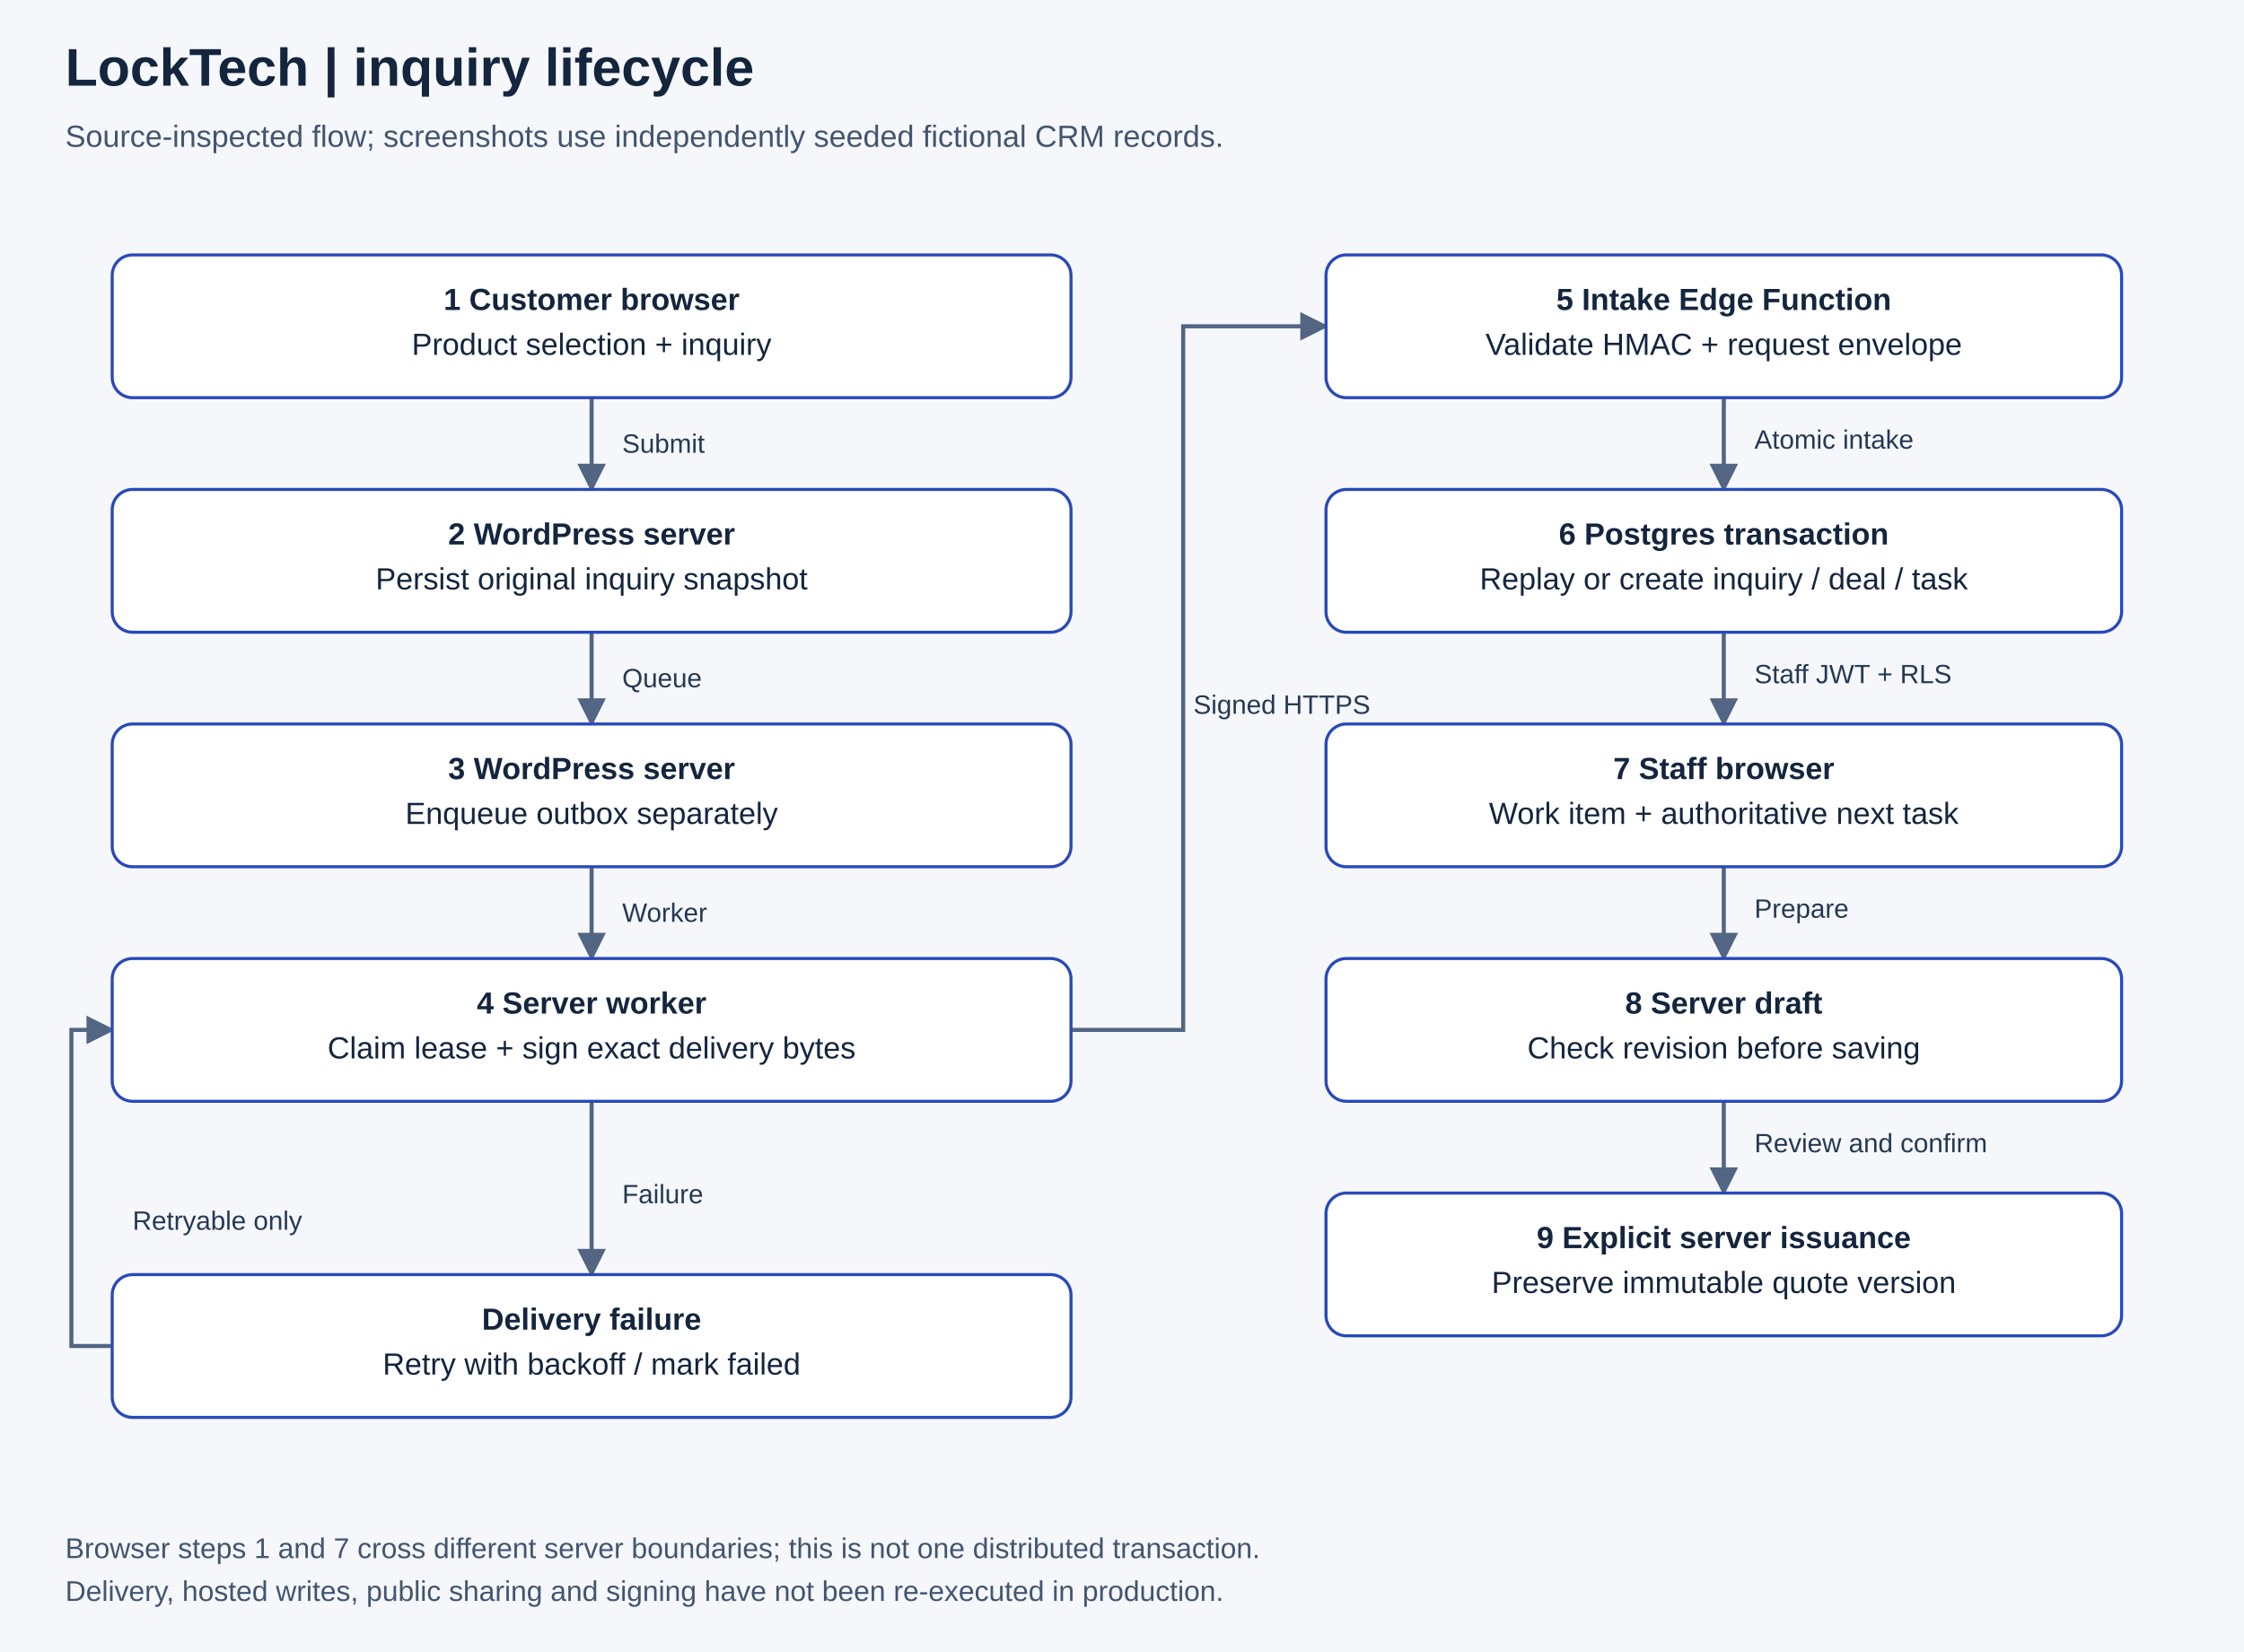
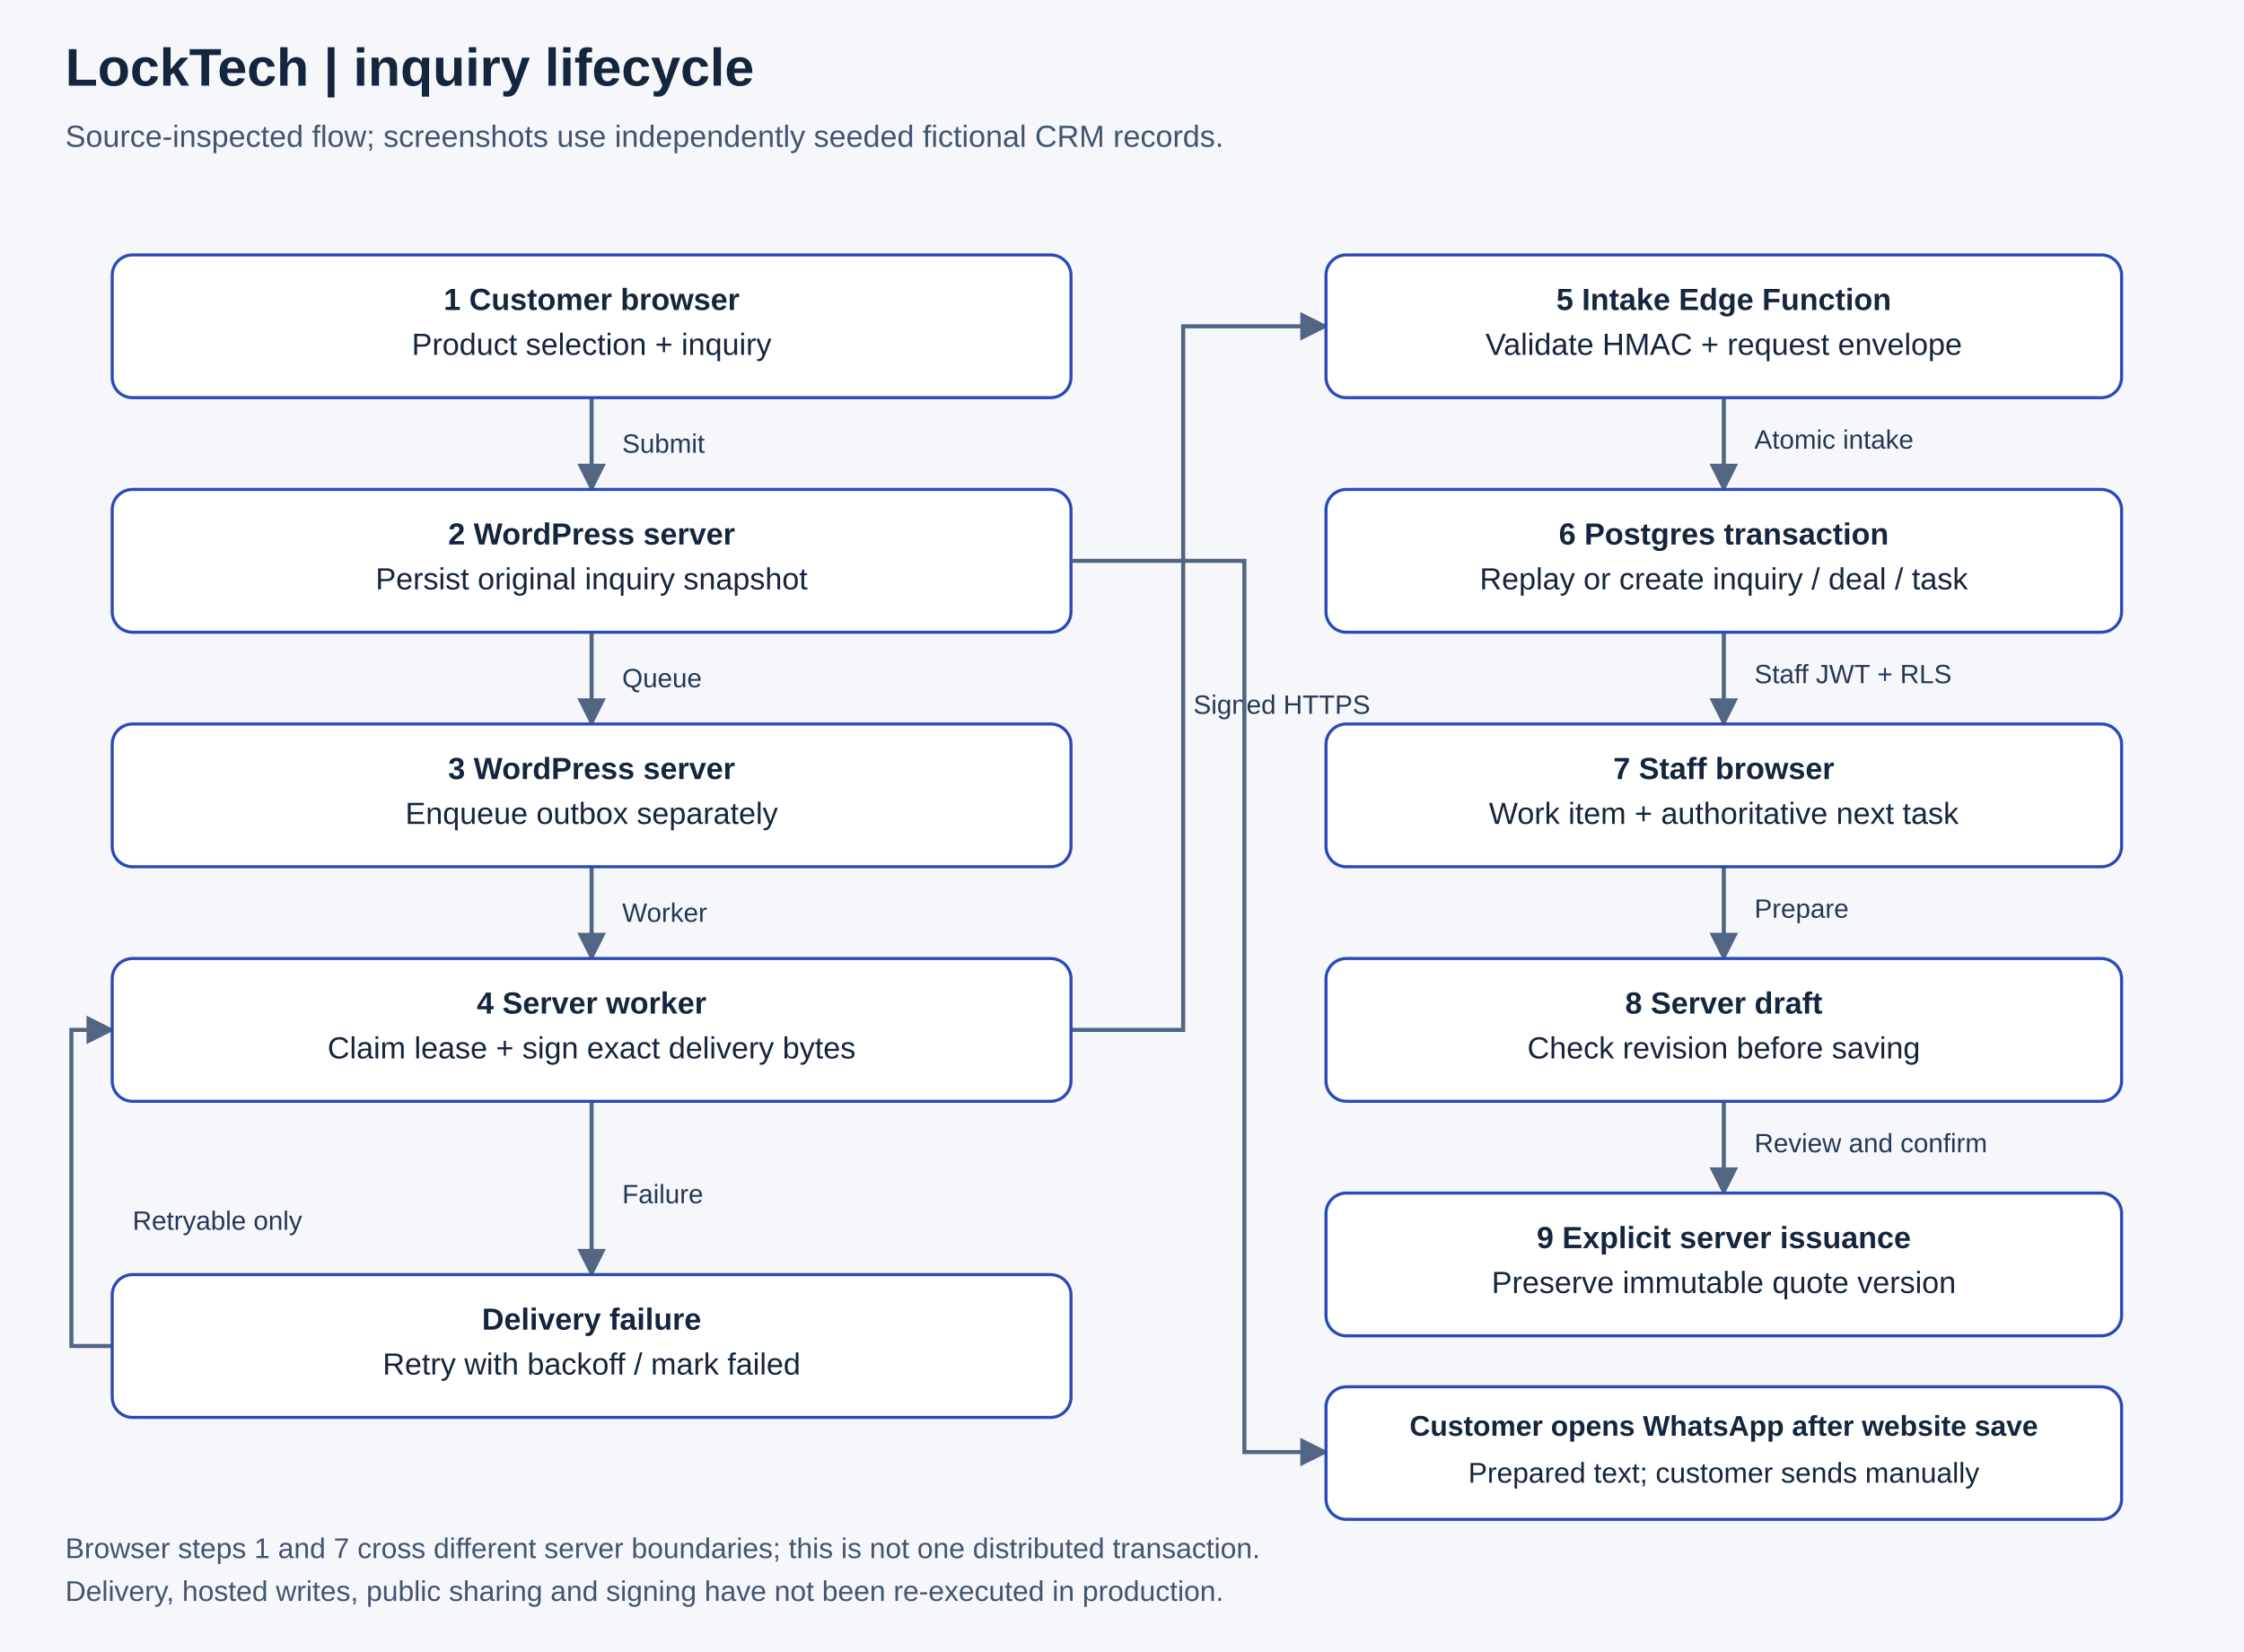
<svg xmlns="http://www.w3.org/2000/svg" width="1100" height="810" viewBox="0 0 1100 810" role="img" aria-labelledby="title desc">
  <defs>
    <marker id="arrow" viewBox="0 0 10 10" refX="9" refY="5" markerWidth="7" markerHeight="7" orient="auto-start-reverse">
      <path d="M0 0L10 5L0 10z" fill="#526582" />
    </marker>
  </defs>
  <rect width="1100" height="810" fill="#f5f7fb" />
  <text x="32" y="42" font-family="Arial,sans-serif" font-size="26" font-weight="700" fill="#14253e">LockTech | inquiry lifecycle</text>
  <text x="32" y="72" font-family="Arial,sans-serif" font-size="15" fill="#425570">Source-inspected flow; screenshots use independently seeded fictional CRM records.</text>
  <polyline points="290,195 290,240" fill="none" stroke="#526582" stroke-width="2" marker-end="url(#arrow)" />
  <text x="305" y="222" font-family="Arial,sans-serif" font-size="13" fill="#253954" stroke="#f5f7fb" stroke-width="5" paint-order="stroke">Submit</text>
  <polyline points="290,310 290,355" fill="none" stroke="#526582" stroke-width="2" marker-end="url(#arrow)" />
  <text x="305" y="337" font-family="Arial,sans-serif" font-size="13" fill="#253954" stroke="#f5f7fb" stroke-width="5" paint-order="stroke">Queue</text>
  <polyline points="290,425 290,470" fill="none" stroke="#526582" stroke-width="2" marker-end="url(#arrow)" />
  <text x="305" y="452" font-family="Arial,sans-serif" font-size="13" fill="#253954" stroke="#f5f7fb" stroke-width="5" paint-order="stroke">Worker</text>
  <polyline points="525,505 580,505 580,160 650,160" fill="none" stroke="#526582" stroke-width="2" marker-end="url(#arrow)" />
  <text x="585" y="350" font-family="Arial,sans-serif" font-size="13" fill="#253954" stroke="#f5f7fb" stroke-width="5" paint-order="stroke">Signed HTTPS</text>
  <polyline points="845,195 845,240" fill="none" stroke="#526582" stroke-width="2" marker-end="url(#arrow)" />
  <text x="860" y="220" font-family="Arial,sans-serif" font-size="13" fill="#253954" stroke="#f5f7fb" stroke-width="5" paint-order="stroke">Atomic intake</text>
  <polyline points="845,310 845,355" fill="none" stroke="#526582" stroke-width="2" marker-end="url(#arrow)" />
  <text x="860" y="335" font-family="Arial,sans-serif" font-size="13" fill="#253954" stroke="#f5f7fb" stroke-width="5" paint-order="stroke">Staff JWT + RLS</text>
  <polyline points="845,425 845,470" fill="none" stroke="#526582" stroke-width="2" marker-end="url(#arrow)" />
  <text x="860" y="450" font-family="Arial,sans-serif" font-size="13" fill="#253954" stroke="#f5f7fb" stroke-width="5" paint-order="stroke">Prepare</text>
  <polyline points="845,540 845,585" fill="none" stroke="#526582" stroke-width="2" marker-end="url(#arrow)" />
  <text x="860" y="565" font-family="Arial,sans-serif" font-size="13" fill="#253954" stroke="#f5f7fb" stroke-width="5" paint-order="stroke">Review and confirm</text>
  <polyline points="290,540 290,625" fill="none" stroke="#526582" stroke-width="2" marker-end="url(#arrow)" />
  <text x="305" y="590" font-family="Arial,sans-serif" font-size="13" fill="#253954" stroke="#f5f7fb" stroke-width="5" paint-order="stroke">Failure</text>
  <polyline points="55,660 35,660 35,505 55,505" fill="none" stroke="#526582" stroke-width="2" marker-end="url(#arrow)" />
  <text x="65" y="603" font-family="Arial,sans-serif" font-size="13" fill="#253954" stroke="#f5f7fb" stroke-width="5" paint-order="stroke">Retryable only</text>
  <rect x="55" y="125" width="470" height="70" rx="10" fill="white" stroke="#2949b9" stroke-width="1.5" />
  <text x="290.0" y="152" text-anchor="middle" font-family="Arial,sans-serif" font-size="15" fill="#14253e" font-weight="700">1  Customer browser</text>
  <text x="290.0" y="174" text-anchor="middle" font-family="Arial,sans-serif" font-size="15" fill="#14253e">Product selection + inquiry</text>
  <rect x="55" y="240" width="470" height="70" rx="10" fill="white" stroke="#2949b9" stroke-width="1.5" />
  <text x="290.0" y="267" text-anchor="middle" font-family="Arial,sans-serif" font-size="15" fill="#14253e" font-weight="700">2  WordPress server</text>
  <text x="290.0" y="289" text-anchor="middle" font-family="Arial,sans-serif" font-size="15" fill="#14253e">Persist original inquiry snapshot</text>
  <rect x="55" y="355" width="470" height="70" rx="10" fill="white" stroke="#2949b9" stroke-width="1.5" />
  <text x="290.0" y="382" text-anchor="middle" font-family="Arial,sans-serif" font-size="15" fill="#14253e" font-weight="700">3  WordPress server</text>
  <text x="290.0" y="404" text-anchor="middle" font-family="Arial,sans-serif" font-size="15" fill="#14253e">Enqueue outbox separately</text>
  <rect x="55" y="470" width="470" height="70" rx="10" fill="white" stroke="#2949b9" stroke-width="1.5" />
  <text x="290.0" y="497" text-anchor="middle" font-family="Arial,sans-serif" font-size="15" fill="#14253e" font-weight="700">4  Server worker</text>
  <text x="290.0" y="519" text-anchor="middle" font-family="Arial,sans-serif" font-size="15" fill="#14253e">Claim lease + sign exact delivery bytes</text>
  <rect x="650" y="125" width="390" height="70" rx="10" fill="white" stroke="#2949b9" stroke-width="1.5" />
  <text x="845.0" y="152" text-anchor="middle" font-family="Arial,sans-serif" font-size="15" fill="#14253e" font-weight="700">5  Intake Edge Function</text>
  <text x="845.0" y="174" text-anchor="middle" font-family="Arial,sans-serif" font-size="15" fill="#14253e">Validate HMAC + request envelope</text>
  <rect x="650" y="240" width="390" height="70" rx="10" fill="white" stroke="#2949b9" stroke-width="1.5" />
  <text x="845.0" y="267" text-anchor="middle" font-family="Arial,sans-serif" font-size="15" fill="#14253e" font-weight="700">6  Postgres transaction</text>
  <text x="845.0" y="289" text-anchor="middle" font-family="Arial,sans-serif" font-size="15" fill="#14253e">Replay or create inquiry / deal / task</text>
  <rect x="650" y="355" width="390" height="70" rx="10" fill="white" stroke="#2949b9" stroke-width="1.5" />
  <text x="845.0" y="382" text-anchor="middle" font-family="Arial,sans-serif" font-size="15" fill="#14253e" font-weight="700">7  Staff browser</text>
  <text x="845.0" y="404" text-anchor="middle" font-family="Arial,sans-serif" font-size="15" fill="#14253e">Work item + authoritative next task</text>
  <rect x="650" y="470" width="390" height="70" rx="10" fill="white" stroke="#2949b9" stroke-width="1.5" />
  <text x="845.0" y="497" text-anchor="middle" font-family="Arial,sans-serif" font-size="15" fill="#14253e" font-weight="700">8  Server draft</text>
  <text x="845.0" y="519" text-anchor="middle" font-family="Arial,sans-serif" font-size="15" fill="#14253e">Check revision before saving</text>
  <rect x="650" y="585" width="390" height="70" rx="10" fill="white" stroke="#2949b9" stroke-width="1.5" />
  <text x="845.0" y="612" text-anchor="middle" font-family="Arial,sans-serif" font-size="15" fill="#14253e" font-weight="700">9  Explicit server issuance</text>
  <text x="845.0" y="634" text-anchor="middle" font-family="Arial,sans-serif" font-size="15" fill="#14253e">Preserve immutable quote version</text>
  <rect x="55" y="625" width="470" height="70" rx="10" fill="white" stroke="#2949b9" stroke-width="1.5" />
  <text x="290.0" y="652" text-anchor="middle" font-family="Arial,sans-serif" font-size="15" fill="#14253e" font-weight="700">Delivery failure</text>
  <text x="290.0" y="674" text-anchor="middle" font-family="Arial,sans-serif" font-size="15" fill="#14253e">Retry with backoff / mark failed</text>
  <text x="32" y="764" font-family="Arial,sans-serif" font-size="14" fill="#425570">Browser steps 1 and 7 cross different server boundaries; this is not one distributed transaction.</text>
  <text x="32" y="785" font-family="Arial,sans-serif" font-size="14" fill="#425570">Delivery, hosted writes, public sharing and signing have not been re-executed in production.</text>
+   <polyline points="525,275 610,275 610,712 650,712" fill="none" stroke="#526582" stroke-width="2" marker-end="url(#arrow)" />
+   <rect x="650" y="680" width="390" height="65" rx="10" fill="white" stroke="#2949b9" stroke-width="1.5" />
+   <text x="845" y="704" text-anchor="middle" font-family="Arial,sans-serif" font-size="14" font-weight="700" fill="#14253e">Customer opens WhatsApp after website save</text>
+   <text x="845" y="727" text-anchor="middle" font-family="Arial,sans-serif" font-size="14" fill="#14253e">Prepared text; customer sends manually</text>
</svg>
